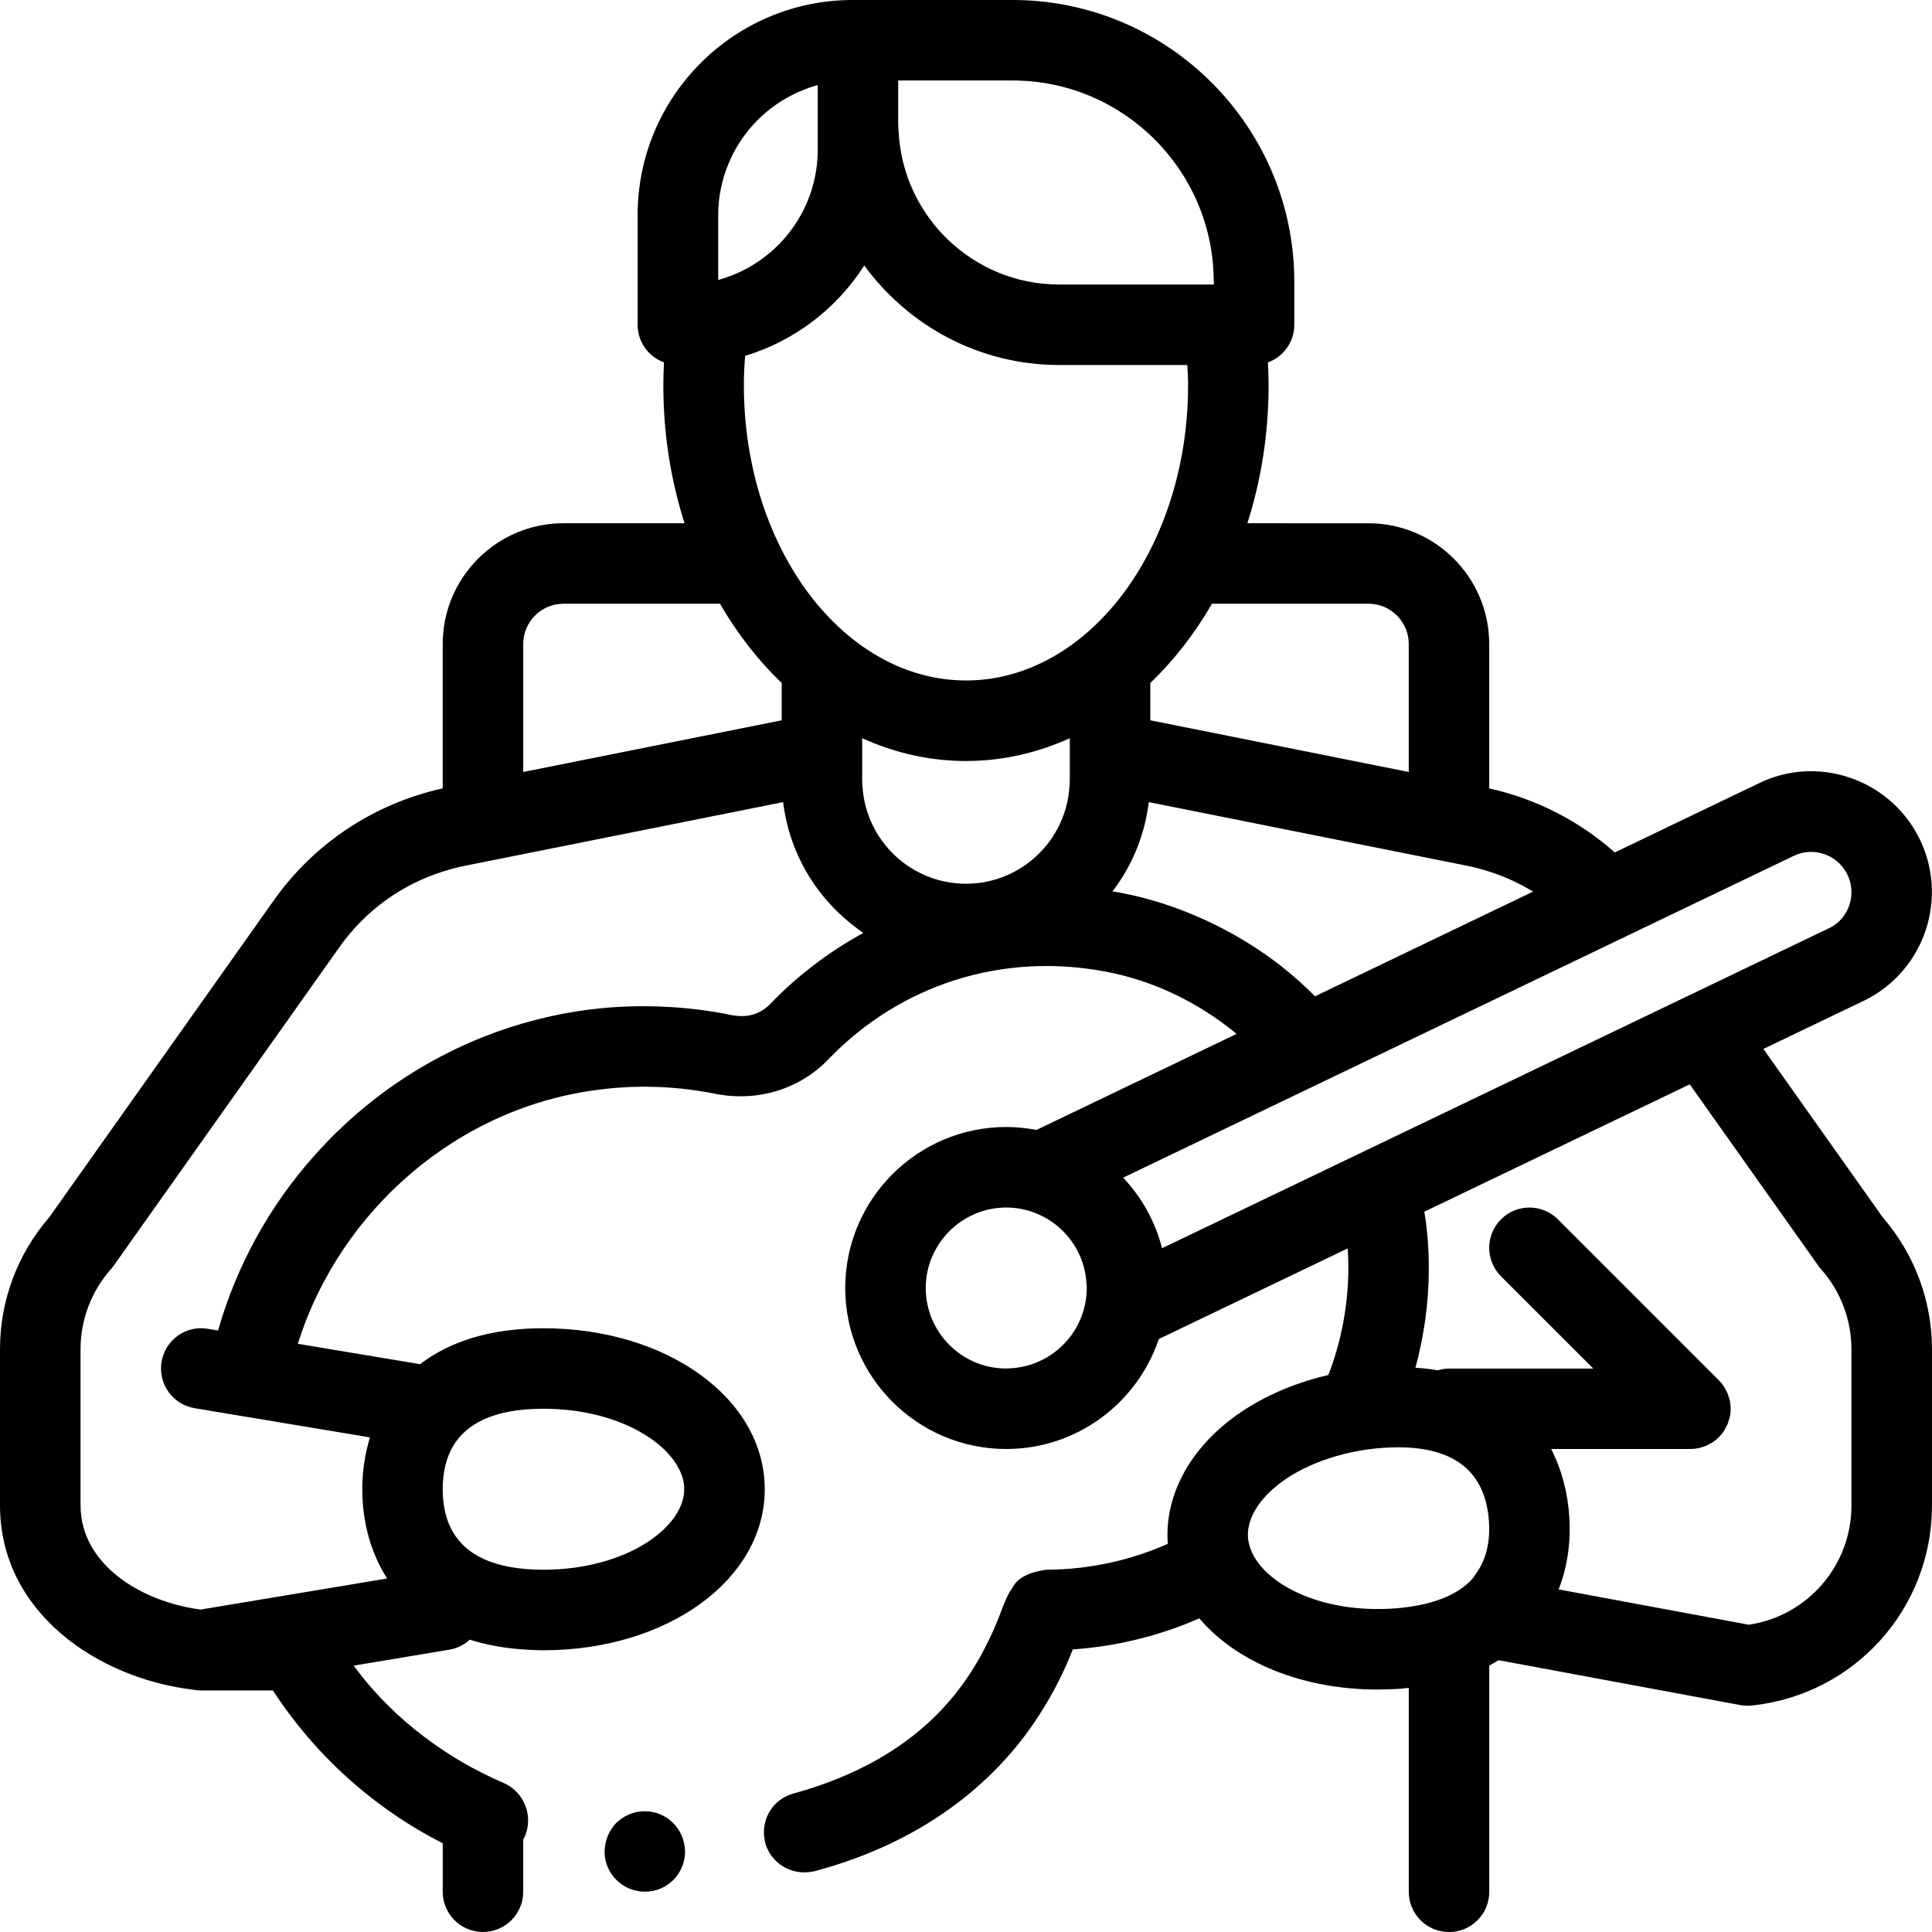
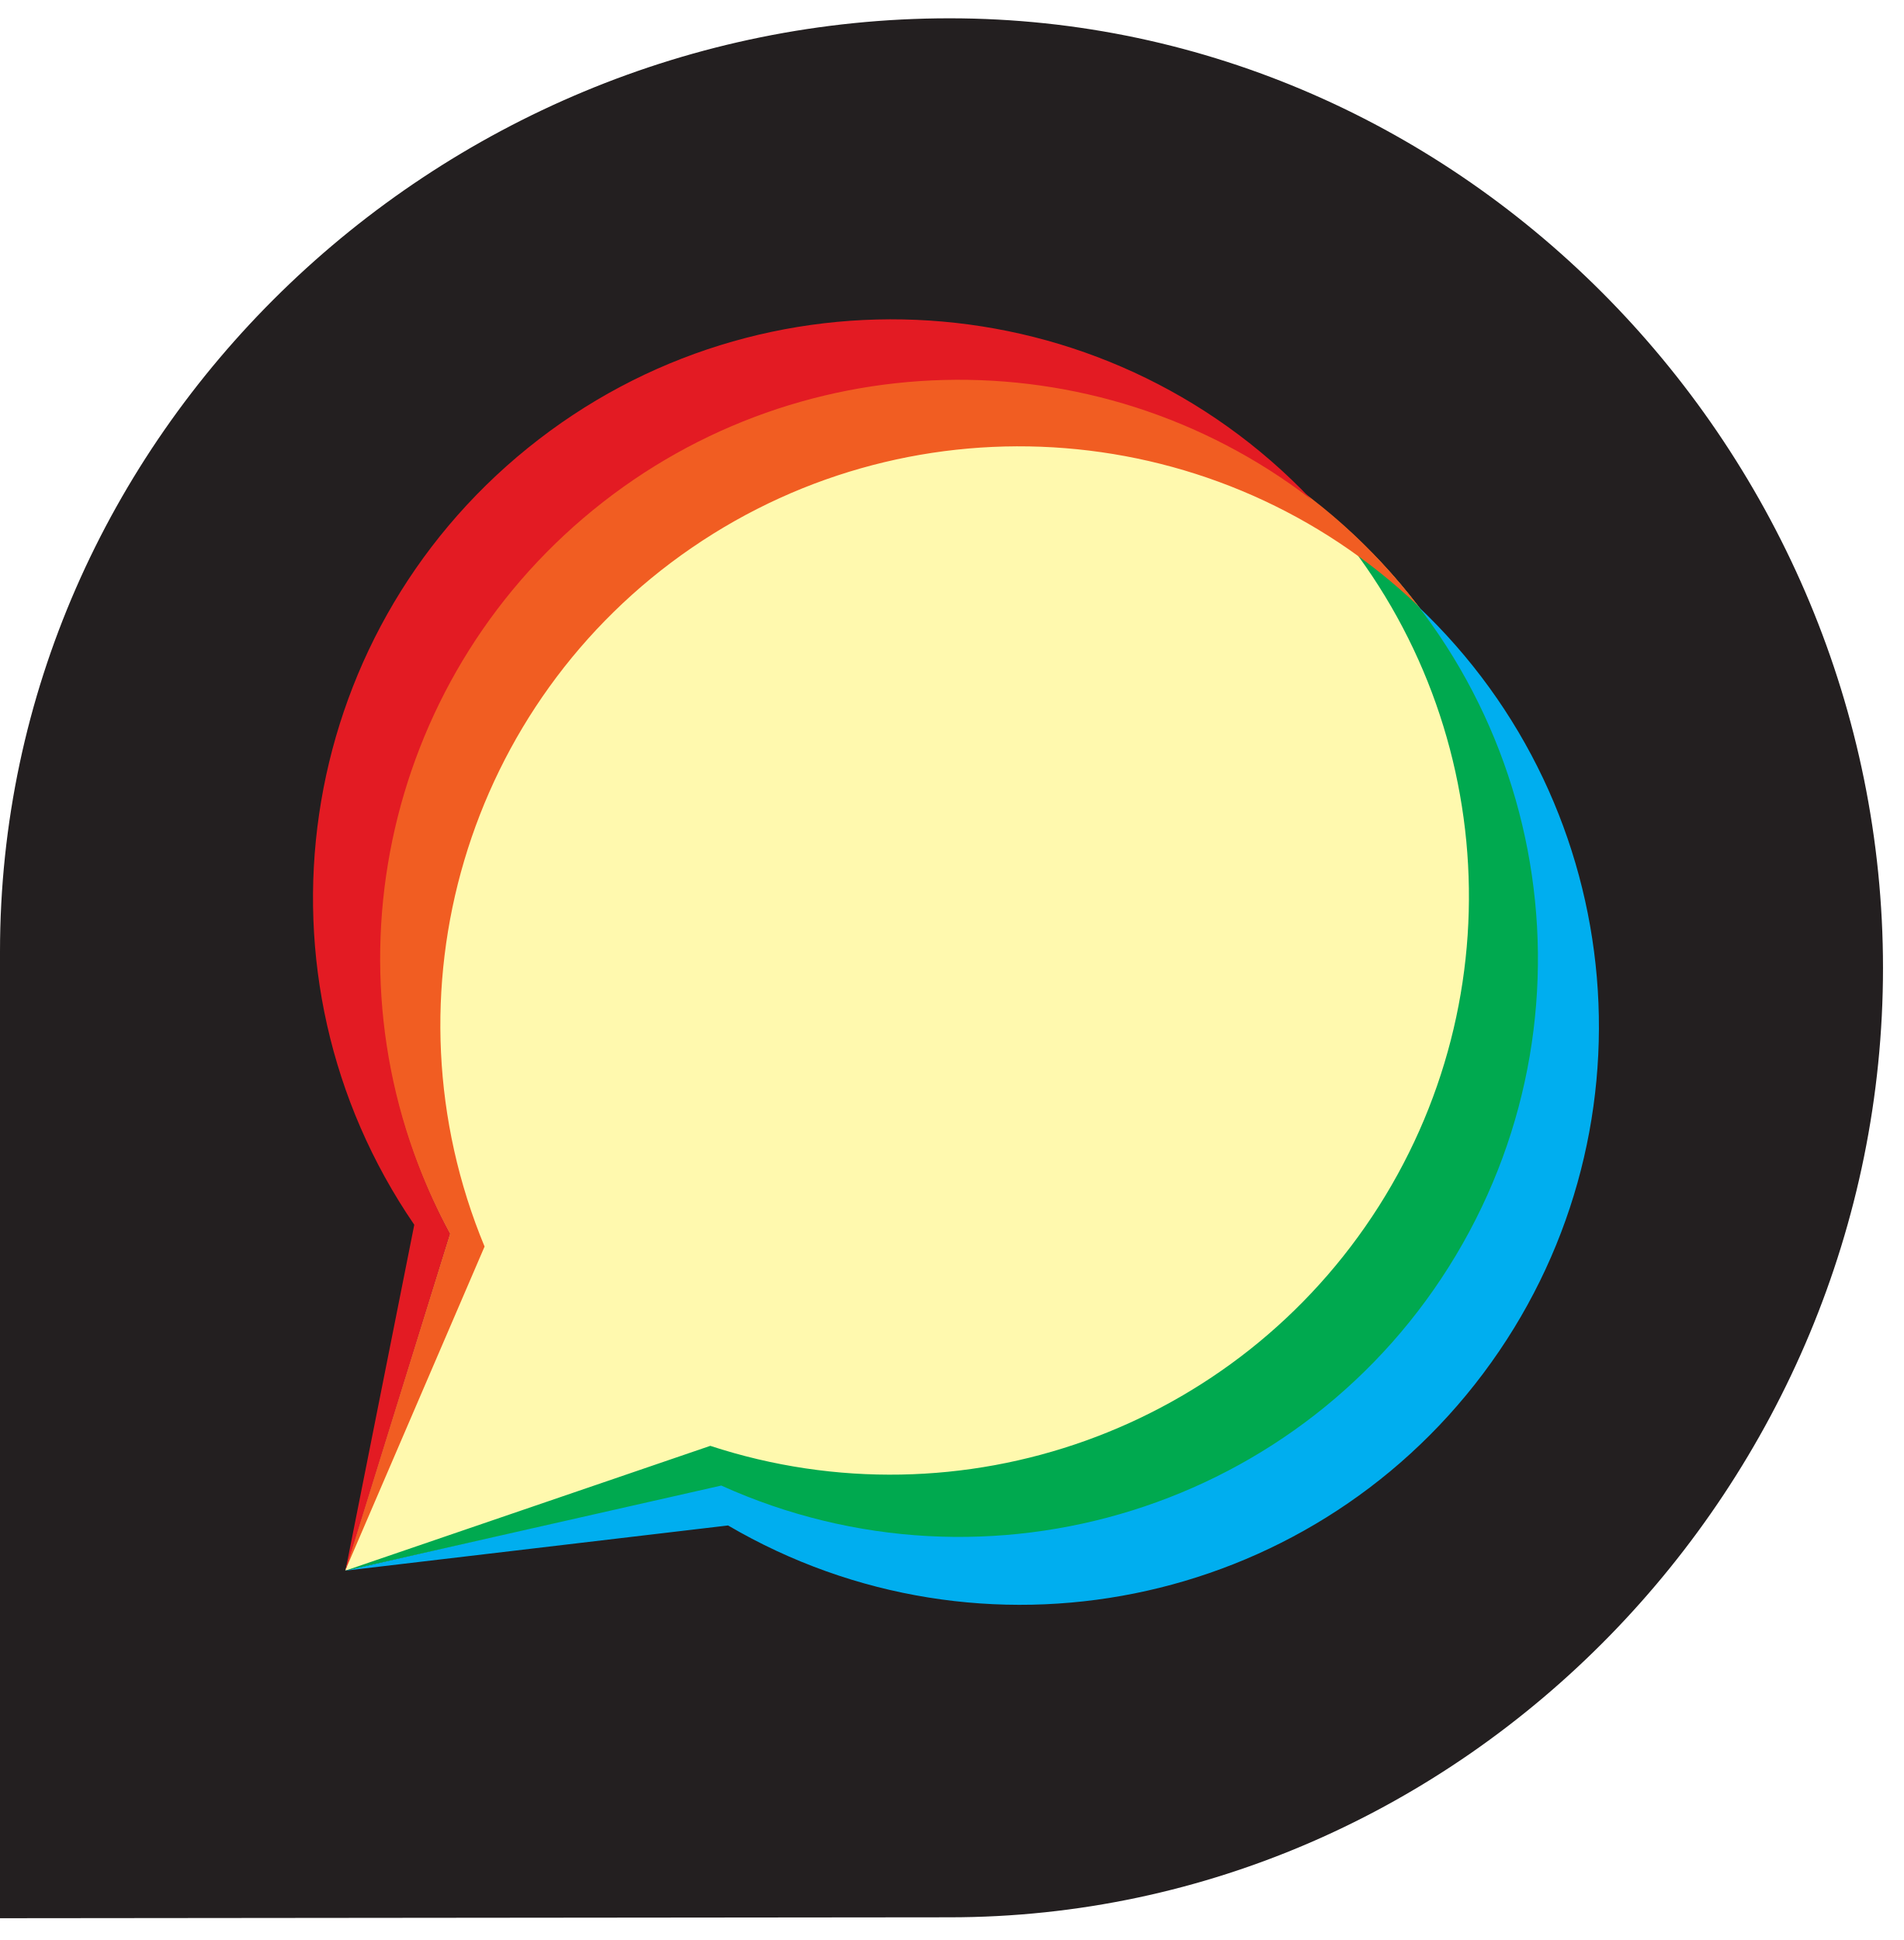
- <svg xmlns="http://www.w3.org/2000/svg" width="700" height="700" viewBox="0 0 700 700" fill="none">
-   <g>
-     <path d="M682.124 441.027L638.911 380.044L675.973 362.266C697.492 351.382 706.154 325.015 695.264 303.473C684.393 281.954 658.02 273.287 636.761 284.043L585.063 308.855C572.2 297.451 556.65 289.443 539.569 285.653V233.336C539.569 209.216 519.939 189.592 495.825 189.592L451.953 189.586C456.892 174.102 459.634 157.269 459.634 139.637C459.634 136.834 459.537 134.068 459.398 131.314C464.961 129.268 468.95 123.965 468.95 117.682V102.084C468.95 45.804 423.158 0 366.878 0H308.921C265.968 0 231.023 34.944 231.023 77.897V117.678C231.023 123.961 235.006 129.263 240.575 131.309C240.436 134.057 240.339 136.83 240.339 139.632C240.339 157.265 243.081 174.098 248.026 189.581H204.155C180.034 189.581 160.404 209.211 160.404 233.326V285.642C135.611 291.145 113.936 305.435 99.221 326.192L17.856 441.029C6.331 454.297 0 471.252 0 488.837V545.415C0 584.046 35.18 608.131 70.287 612.252C70.329 612.259 70.366 612.271 70.408 612.271C70.729 612.307 71.062 612.374 71.383 612.41C71.879 612.464 72.369 612.489 72.878 612.489C72.884 612.489 72.896 612.495 72.902 612.495V612.489C72.908 612.489 72.908 612.495 72.908 612.495H98.882C113.948 635.63 134.964 654.879 160.405 667.85V685.404C160.405 693.466 166.93 699.991 174.993 699.991C183.043 699.991 189.568 693.466 189.568 685.404V666.428C189.81 665.992 190.095 665.586 190.289 665.126C190.385 664.89 190.422 664.66 190.507 664.424C191.947 660.374 191.481 656.113 189.568 652.572C188.061 649.77 185.688 647.409 182.577 646.035C179.992 644.951 177.48 643.753 174.993 642.512C169.896 639.994 165.06 637.143 160.405 634.044C151.126 627.864 142.73 620.655 135.43 612.496C132.852 609.608 130.449 606.576 128.143 603.489L161.61 597.908L162.809 597.708C165.672 597.242 168.19 595.922 170.212 594.082C175.932 595.898 182.336 597.127 189.55 597.623C191.917 597.787 194.32 597.92 196.874 597.92C241.848 597.92 277.084 572.304 277.084 539.586C277.084 506.868 241.856 481.252 196.874 481.252C177.057 481.252 162.536 486.361 152.21 494.26L107.92 486.882C123.01 438.705 165.841 400.966 217.425 394.761C230.693 393.024 245.142 393.454 259.432 396.365C274.886 399.289 290.055 394.471 300.405 383.539C326.214 356.844 362.969 344.891 400.594 352.039C418.147 355.32 434.399 363.352 448.05 374.599L375.528 409.398C371.969 408.72 368.319 408.333 364.578 408.333C332.418 408.333 306.244 434.494 306.244 466.667C306.244 498.845 332.418 525 364.578 525C390.273 525 412.094 508.276 419.855 485.159L488.296 452.322C488.441 454.707 488.538 457.086 488.538 459.368C488.502 473.036 485.935 486.111 481.311 498.18C467.897 501.316 455.641 506.824 445.81 514.39C430.242 526.381 421.961 542.67 423.093 559.122C423.099 559.201 423.118 559.267 423.118 559.358C409.625 565.338 394.705 568.698 379.015 568.74C369.827 570.048 367.787 573.546 366.613 575.586C366.473 575.889 366.177 576.313 366.177 576.313C366.031 576.47 365.88 576.615 365.88 576.615C364.282 579.539 363.544 581.718 362.533 584.327C361.806 586.234 361.074 588.128 359.906 590.749C351.304 609.846 334.386 636.836 287.578 649.808C279.89 651.812 275.448 659.499 277.136 667.053C277.173 667.235 277.173 667.428 277.221 667.61C278.976 674.02 284.805 678.396 291.373 678.396C292.547 678.396 293.849 678.251 295.162 677.973C338.769 666.303 362.533 642.097 374.79 624.017C380.038 616.275 384.56 607.965 388.355 598.497L388.652 597.613C404.903 596.499 420.345 592.571 434.539 586.36C447.892 602.135 471.62 612.153 499.18 612.153C501.782 612.153 504.421 612.05 507.085 611.887C508.229 611.808 509.306 611.651 510.426 611.542V685.432C510.426 693.494 516.963 700.019 525.014 700.019C533.064 700.019 539.59 693.494 539.59 685.432V603.456C540.752 602.851 541.853 602.191 542.955 601.519L630.554 617.783C631.94 618.025 633.351 618.098 634.743 617.941C671.945 614.024 700 582.851 700 545.438V488.86C699.982 471.264 693.65 454.315 682.126 441.035L682.124 441.027ZM670.817 545.424C670.817 567.214 654.969 585.471 633.627 588.672L564.725 575.87C567.872 567.868 569.228 558.898 568.563 549.194C567.988 540.896 565.887 532.567 562.019 524.995H612.476C613.457 524.995 614.401 524.898 615.334 524.71C615.775 524.625 616.211 524.45 616.653 524.317C617.119 524.178 617.597 524.063 618.051 523.881C618.578 523.663 619.074 523.36 619.571 523.082C619.898 522.9 620.249 522.761 620.551 522.543C621.338 522.023 622.095 521.417 622.779 520.721C623.475 520.025 624.08 519.275 624.607 518.494C624.807 518.191 624.946 517.852 625.127 517.531C625.412 517.029 625.715 516.526 625.932 515.988C626.114 515.534 626.229 515.062 626.374 514.583C626.507 514.142 626.677 513.718 626.768 513.276C626.949 512.35 627.052 511.4 627.052 510.419C627.052 509.438 626.949 508.482 626.768 507.562C626.683 507.108 626.507 506.684 626.374 506.254C626.229 505.788 626.12 505.298 625.932 504.85C625.715 504.311 625.406 503.815 625.127 503.306C624.946 502.986 624.807 502.647 624.607 502.344C624.08 501.557 623.481 500.807 622.779 500.117L564.451 441.789C558.761 436.099 549.524 436.099 543.834 441.789C538.144 447.491 538.144 456.716 543.834 462.417L577.277 495.854H524.985C523.581 495.854 522.243 496.114 520.948 496.489C518.369 496.047 515.663 495.745 512.843 495.551C515.978 483.99 517.685 471.878 517.685 459.403C517.685 454.142 517.388 448.61 516.662 442.926C516.505 441.606 516.238 440.329 516.045 439.028L612.227 392.874L658.762 458.543C659.065 458.985 659.404 459.403 659.761 459.802C666.885 467.822 670.808 478.149 670.808 488.863V545.422L670.817 545.424ZM460.725 571.264C456.337 567.645 453.474 563.498 452.523 559.292C452.36 558.577 452.221 557.857 452.178 557.137C451.573 548.184 459.067 541.006 463.6 537.519C468.739 533.56 475.168 530.395 482.274 528.149C488.194 526.273 494.562 525.026 501.111 524.584C501.177 524.578 501.232 524.578 501.292 524.578C503.096 524.457 504.852 524.384 506.522 524.384C527.169 524.384 538.241 533.385 539.463 551.199C540.002 559.038 538.307 565.388 534.681 570.309C534.246 570.896 533.901 571.55 533.416 572.094C528.677 577.318 520.826 580.744 510.535 582.197C508.78 582.451 506.976 582.651 505.088 582.778C485.803 584.128 469.914 578.849 460.725 571.265L460.725 571.264ZM421.036 452.249C418.548 442.522 413.627 433.763 406.932 426.688L468.776 397.01L482.244 390.546L495.397 384.238L578.027 344.591L591.362 338.193L604.696 331.789L649.64 310.228C656.783 306.59 665.609 309.471 669.235 316.65C672.873 323.829 669.979 332.625 663.085 336.116L621.802 355.927L608.468 362.331L508.653 410.222L495.518 416.53L482.256 422.891L421.036 452.249ZM365.566 495.783C365.239 495.789 364.912 495.838 364.579 495.838C348.49 495.838 335.416 482.751 335.416 466.675C335.416 459.871 337.777 453.612 341.699 448.648C344.786 444.732 348.842 441.627 353.521 439.702C356.929 438.298 360.663 437.505 364.586 437.505C369.331 437.505 373.792 438.667 377.757 440.683C386.867 445.325 393.204 454.593 393.682 465.38C393.7 465.804 393.749 466.239 393.749 466.675C393.749 473.364 391.461 479.526 387.659 484.453C382.496 491.112 374.549 495.482 365.565 495.785L365.566 495.783ZM464.145 350.002C456.96 344.385 449.182 339.531 440.974 335.414C430.031 329.93 418.318 325.802 405.976 323.454C405.001 323.26 404.014 323.139 403.04 322.975C403.579 322.261 404.136 321.559 404.644 320.833C410.794 312.062 414.886 301.759 416.218 290.616L510.379 309.453L531.746 313.726C534.403 314.253 537.006 314.973 539.555 315.784C545.172 317.564 550.486 320.021 555.463 323.054L539.555 330.68L499.314 350.002L476.464 360.964C472.572 357.09 468.486 353.386 464.146 350.002L464.145 350.002ZM294.436 350.002C289.133 354.088 284.085 358.531 279.412 363.416C275.768 367.199 271.392 368.954 265.121 367.792C248.209 364.287 229.977 363.706 213.785 365.752C175.585 370.57 140.145 389.214 114.037 418.546C97.525 436.995 85.643 458.775 79.014 482.066L75.316 481.449C67.35 480.069 59.862 485.492 58.531 493.44C57.211 501.37 62.574 508.893 70.516 510.213L72.919 510.612L73.639 510.733L88.033 513.13L102.457 515.533L134.042 520.793C132.166 526.919 131.258 533.287 131.258 539.582C131.258 550.726 134.006 562.142 140.259 571.917L112.662 576.517L97.869 578.981L83.196 581.426L72.936 583.133L72.676 583.176C50.776 580.276 29.186 566.651 29.186 545.417V488.839C29.186 478.113 33.108 467.799 40.239 459.778C40.596 459.379 40.935 458.961 41.237 458.519L123.05 343.07C132.281 330.025 145.38 320.57 160.434 315.789C162.994 314.984 165.579 314.264 168.242 313.731L175.009 312.376L189.585 309.458L283.746 290.621C285.09 301.765 289.176 312.061 295.332 320.838C299.218 326.383 303.939 331.286 309.296 335.414C310.44 336.31 311.584 337.212 312.801 338.029C306.385 341.509 300.247 345.522 294.435 350.002L294.436 350.002ZM196.873 510.414C226.95 510.414 247.913 525.783 247.913 539.577C247.913 553.372 226.946 568.74 196.873 568.74C187.945 568.74 180.663 567.396 174.998 564.733C165.307 560.187 160.41 551.786 160.41 539.571C160.41 527.362 165.307 518.954 174.998 514.409C180.663 511.758 187.951 510.414 196.873 510.414ZM189.579 233.319C189.579 225.275 196.122 218.744 204.167 218.744H260.866C267.149 229.627 274.691 239.3 283.22 247.459V260.981L189.579 279.703L189.579 233.319ZM269.522 139.63C269.522 135.993 269.685 132.427 269.976 128.923C287.983 123.499 303.219 111.708 313.145 96.188C329.07 118.003 354.754 132.251 383.772 132.251H430.186C430.325 134.69 430.465 137.13 430.465 139.63C430.465 157.662 427.069 174.658 421.119 189.579C419.079 194.7 416.73 199.578 414.109 204.154C411.107 209.414 407.748 214.299 404.086 218.742C403.504 219.444 402.905 220.116 402.306 220.788C397.3 226.496 391.756 231.411 385.794 235.358C375.007 242.506 362.852 246.55 349.996 246.55C337.145 246.55 324.984 242.506 314.21 235.358C308.241 231.411 302.703 226.496 297.685 220.788C297.098 220.11 296.486 219.444 295.905 218.742C292.225 214.299 288.878 209.414 285.875 204.154C283.255 199.566 280.906 194.693 278.866 189.579C272.904 174.658 269.52 157.661 269.52 139.63L269.522 139.63ZM290.574 32.789C292.42 32.032 294.315 31.348 296.276 30.828V54.35C296.276 59.471 295.453 64.392 293.988 69.035C291.288 77.558 286.307 85.064 279.757 90.862C274.213 95.759 267.567 99.445 260.219 101.431V77.902C260.219 71.437 261.52 65.288 263.814 59.634C268.729 47.474 278.426 37.753 290.575 32.789L290.574 32.789ZM439.794 102.072V103.089H383.773C352.619 103.089 327.172 78.531 325.591 47.752C325.537 46.747 325.434 45.767 325.434 44.756V29.158H366.879C406.762 29.158 439.226 61.359 439.745 101.121C439.751 101.448 439.793 101.751 439.793 102.072L439.794 102.072ZM510.414 233.319V279.704L416.779 260.976V247.454C425.308 239.294 432.844 229.615 439.133 218.738H495.845C503.871 218.744 510.414 225.276 510.414 233.32L510.414 233.319ZM387.604 270.019V282.604C387.604 283.366 387.537 284.111 387.489 284.861C386.309 304.539 369.971 320.199 349.991 320.199C330.015 320.199 313.672 304.546 312.493 284.861C312.438 284.117 312.378 283.366 312.378 282.604V267.477C313.733 268.082 315.095 268.651 316.475 269.202C327.044 273.427 338.309 275.727 349.991 275.727C361.68 275.727 372.933 273.427 383.507 269.202C384.881 268.658 386.255 268.089 387.605 267.477L387.604 270.019ZM248.167 670.383C248.173 670.528 248.221 670.668 248.221 670.825C248.221 678.845 241.799 685.401 233.634 685.401H233.488C225.468 685.255 219.046 678.839 219.046 670.825C219.046 670.589 219.106 670.359 219.112 670.123C219.294 666.461 220.807 663.065 223.277 660.474C226.043 657.835 229.687 656.249 233.482 656.249H233.628C241.49 656.231 247.925 662.568 248.167 670.383L248.167 670.383Z" fill="black" />
-   </g>
+ <svg xmlns="http://www.w3.org/2000/svg" viewBox="0 -1 104 106">
+   <path fill="#231f20" d="M51.87 0C23.71 0 0 22.83 0 51v52.81l51.86-.05c28.16 0 51-23.71 51-51.87S80 0 51.87 0Z" />
+   <path fill="#fff9ae" d="M52.37 19.74a31.62 31.62 0 0 0-27.79 46.67l-5.72 18.4 20.54-4.64a31.61 31.61 0 1 0 13-60.43Z" />
+   <path fill="#00aeef" d="M77.45 32.12a31.6 31.6 0 0 1-38.05 48l-20.54 4.7 20.91-2.47a31.6 31.6 0 0 0 37.68-50.23Z" />
+   <path fill="#00a94f" d="M71.63 26.29A31.6 31.6 0 0 1 38.8 78l-19.94 6.82 20.54-4.65a31.6 31.6 0 0 0 32.23-53.88Z" />
+   <path fill="#f15d22" d="M26.47 67.11a31.61 31.61 0 0 1 51-35 31.61 31.61 0 0 0-52.89 34.3l-5.72 18.4Z" />
+   <path fill="#e31b23" d="M24.58 66.41a31.61 31.61 0 0 1 47.05-40.12 31.61 31.61 0 0 0-49 39.63l-3.76 18.9Z" />
</svg>
